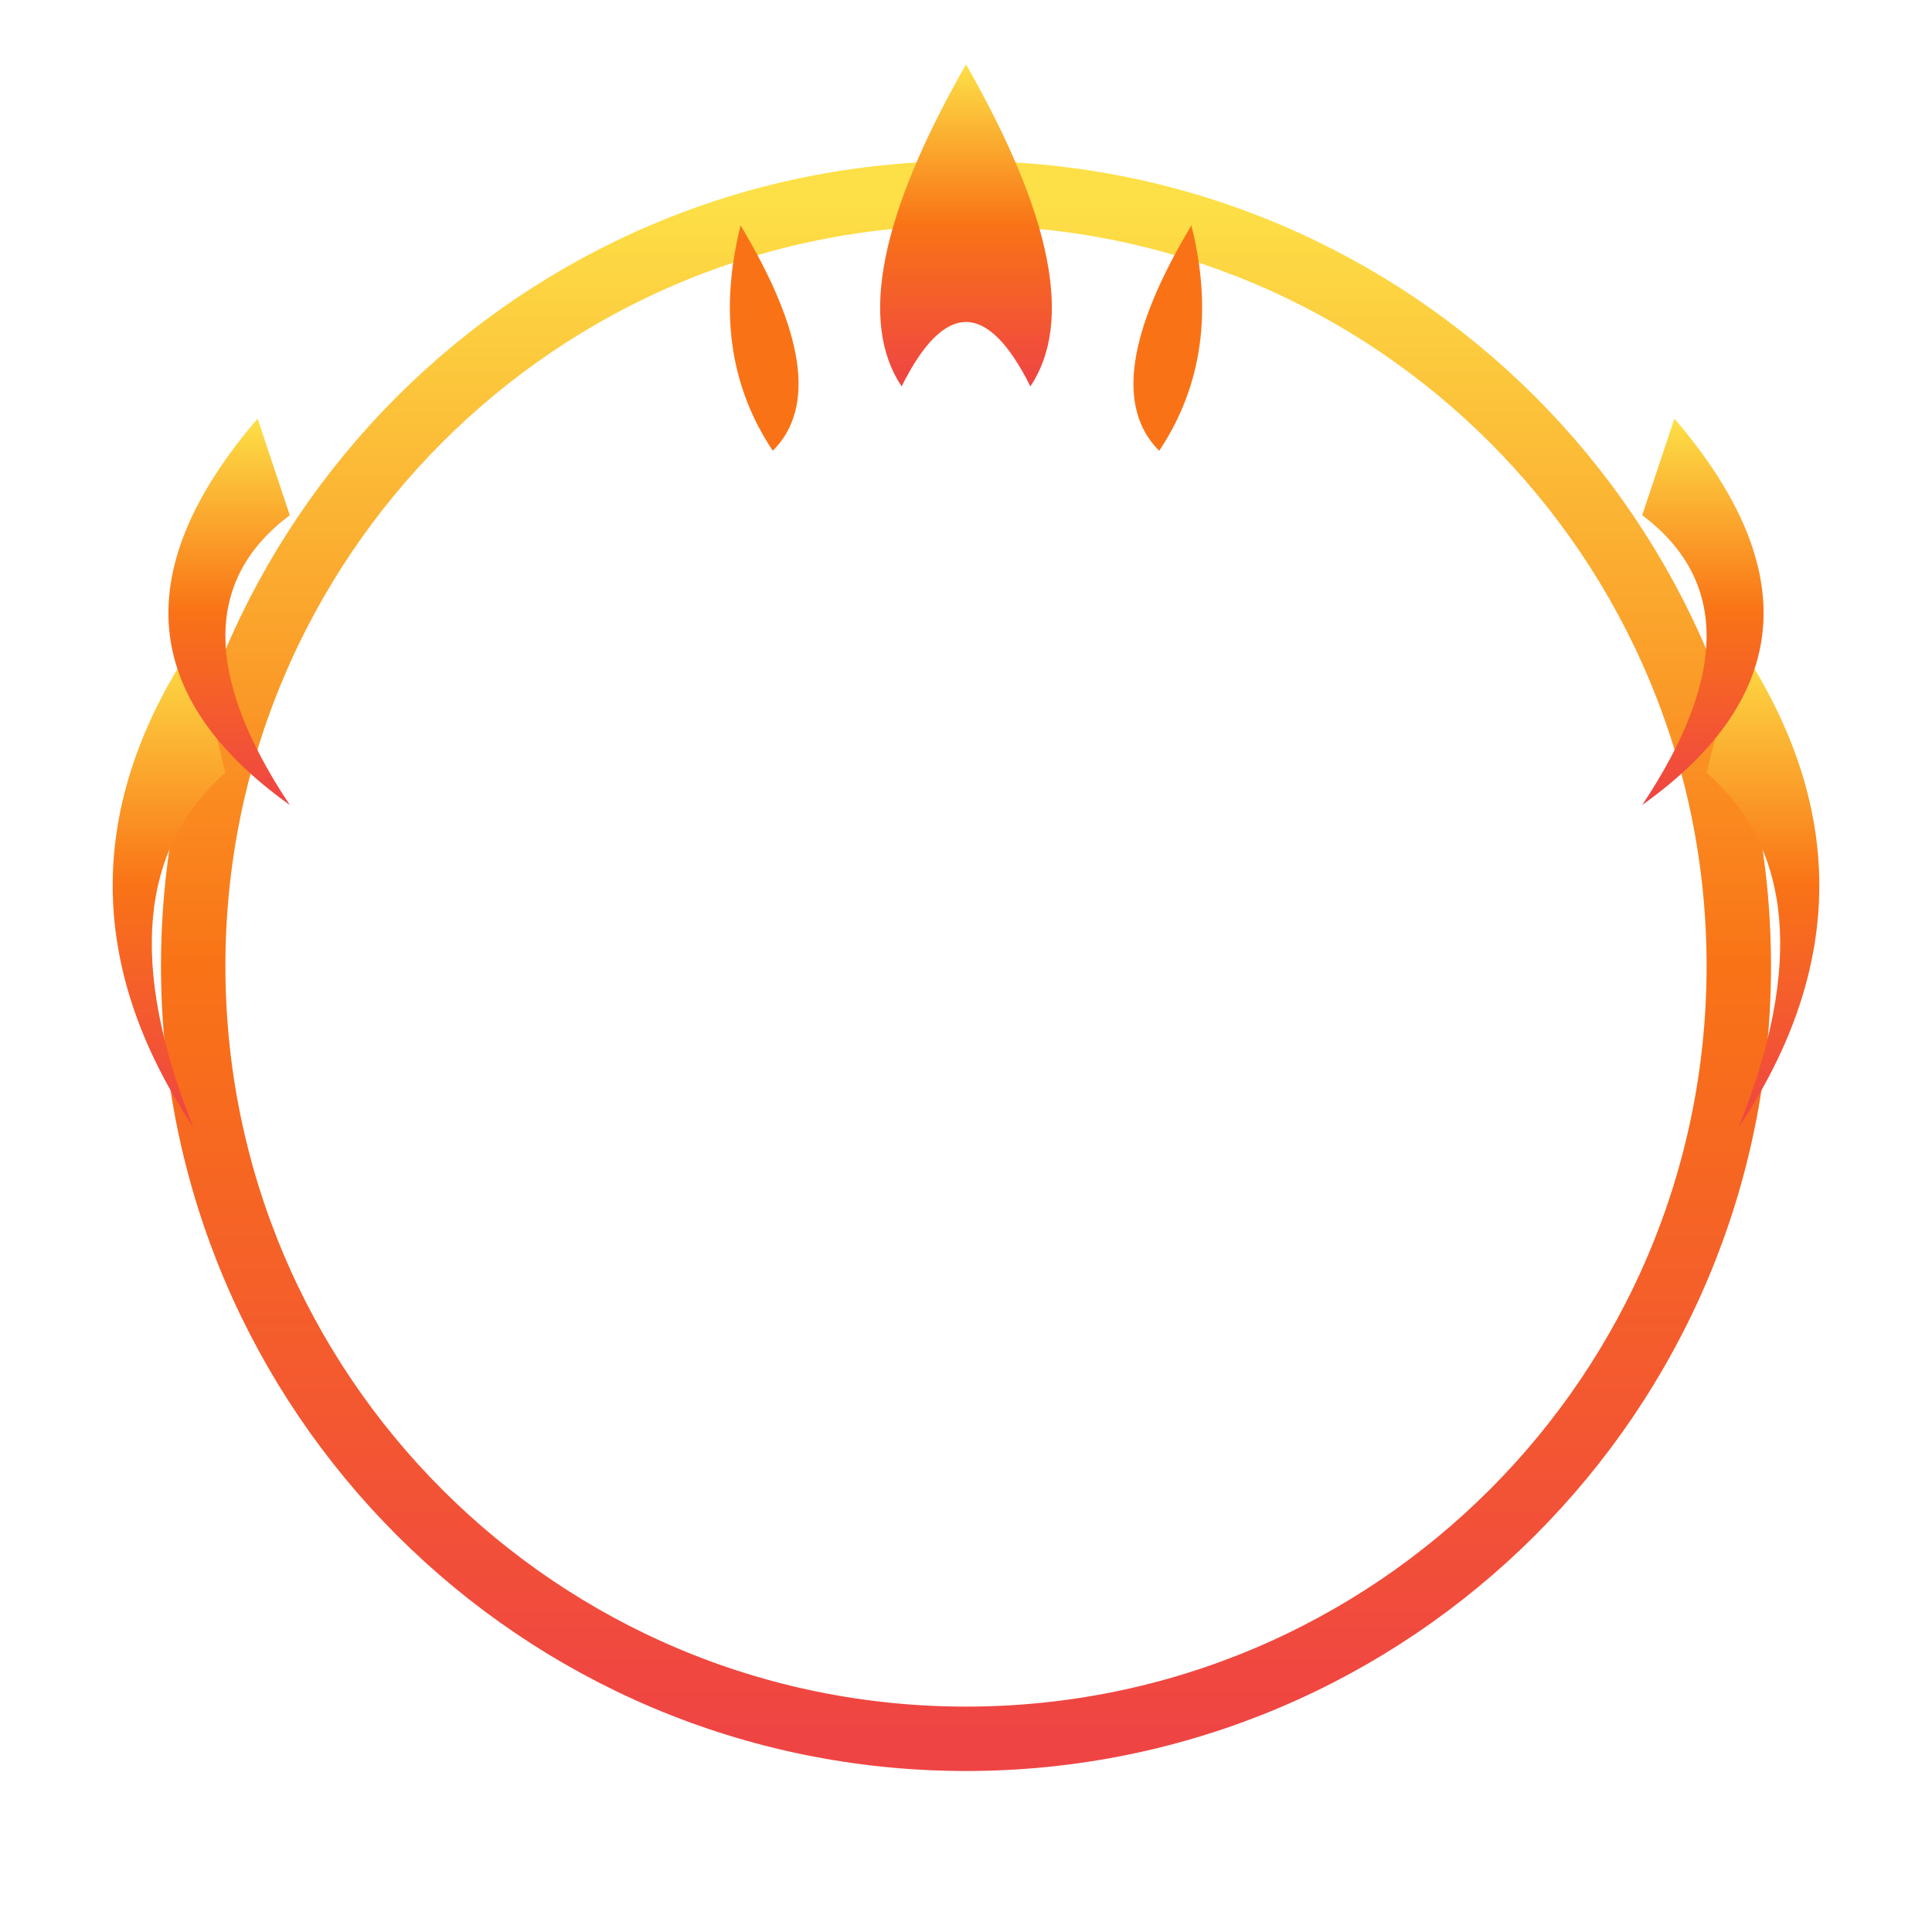
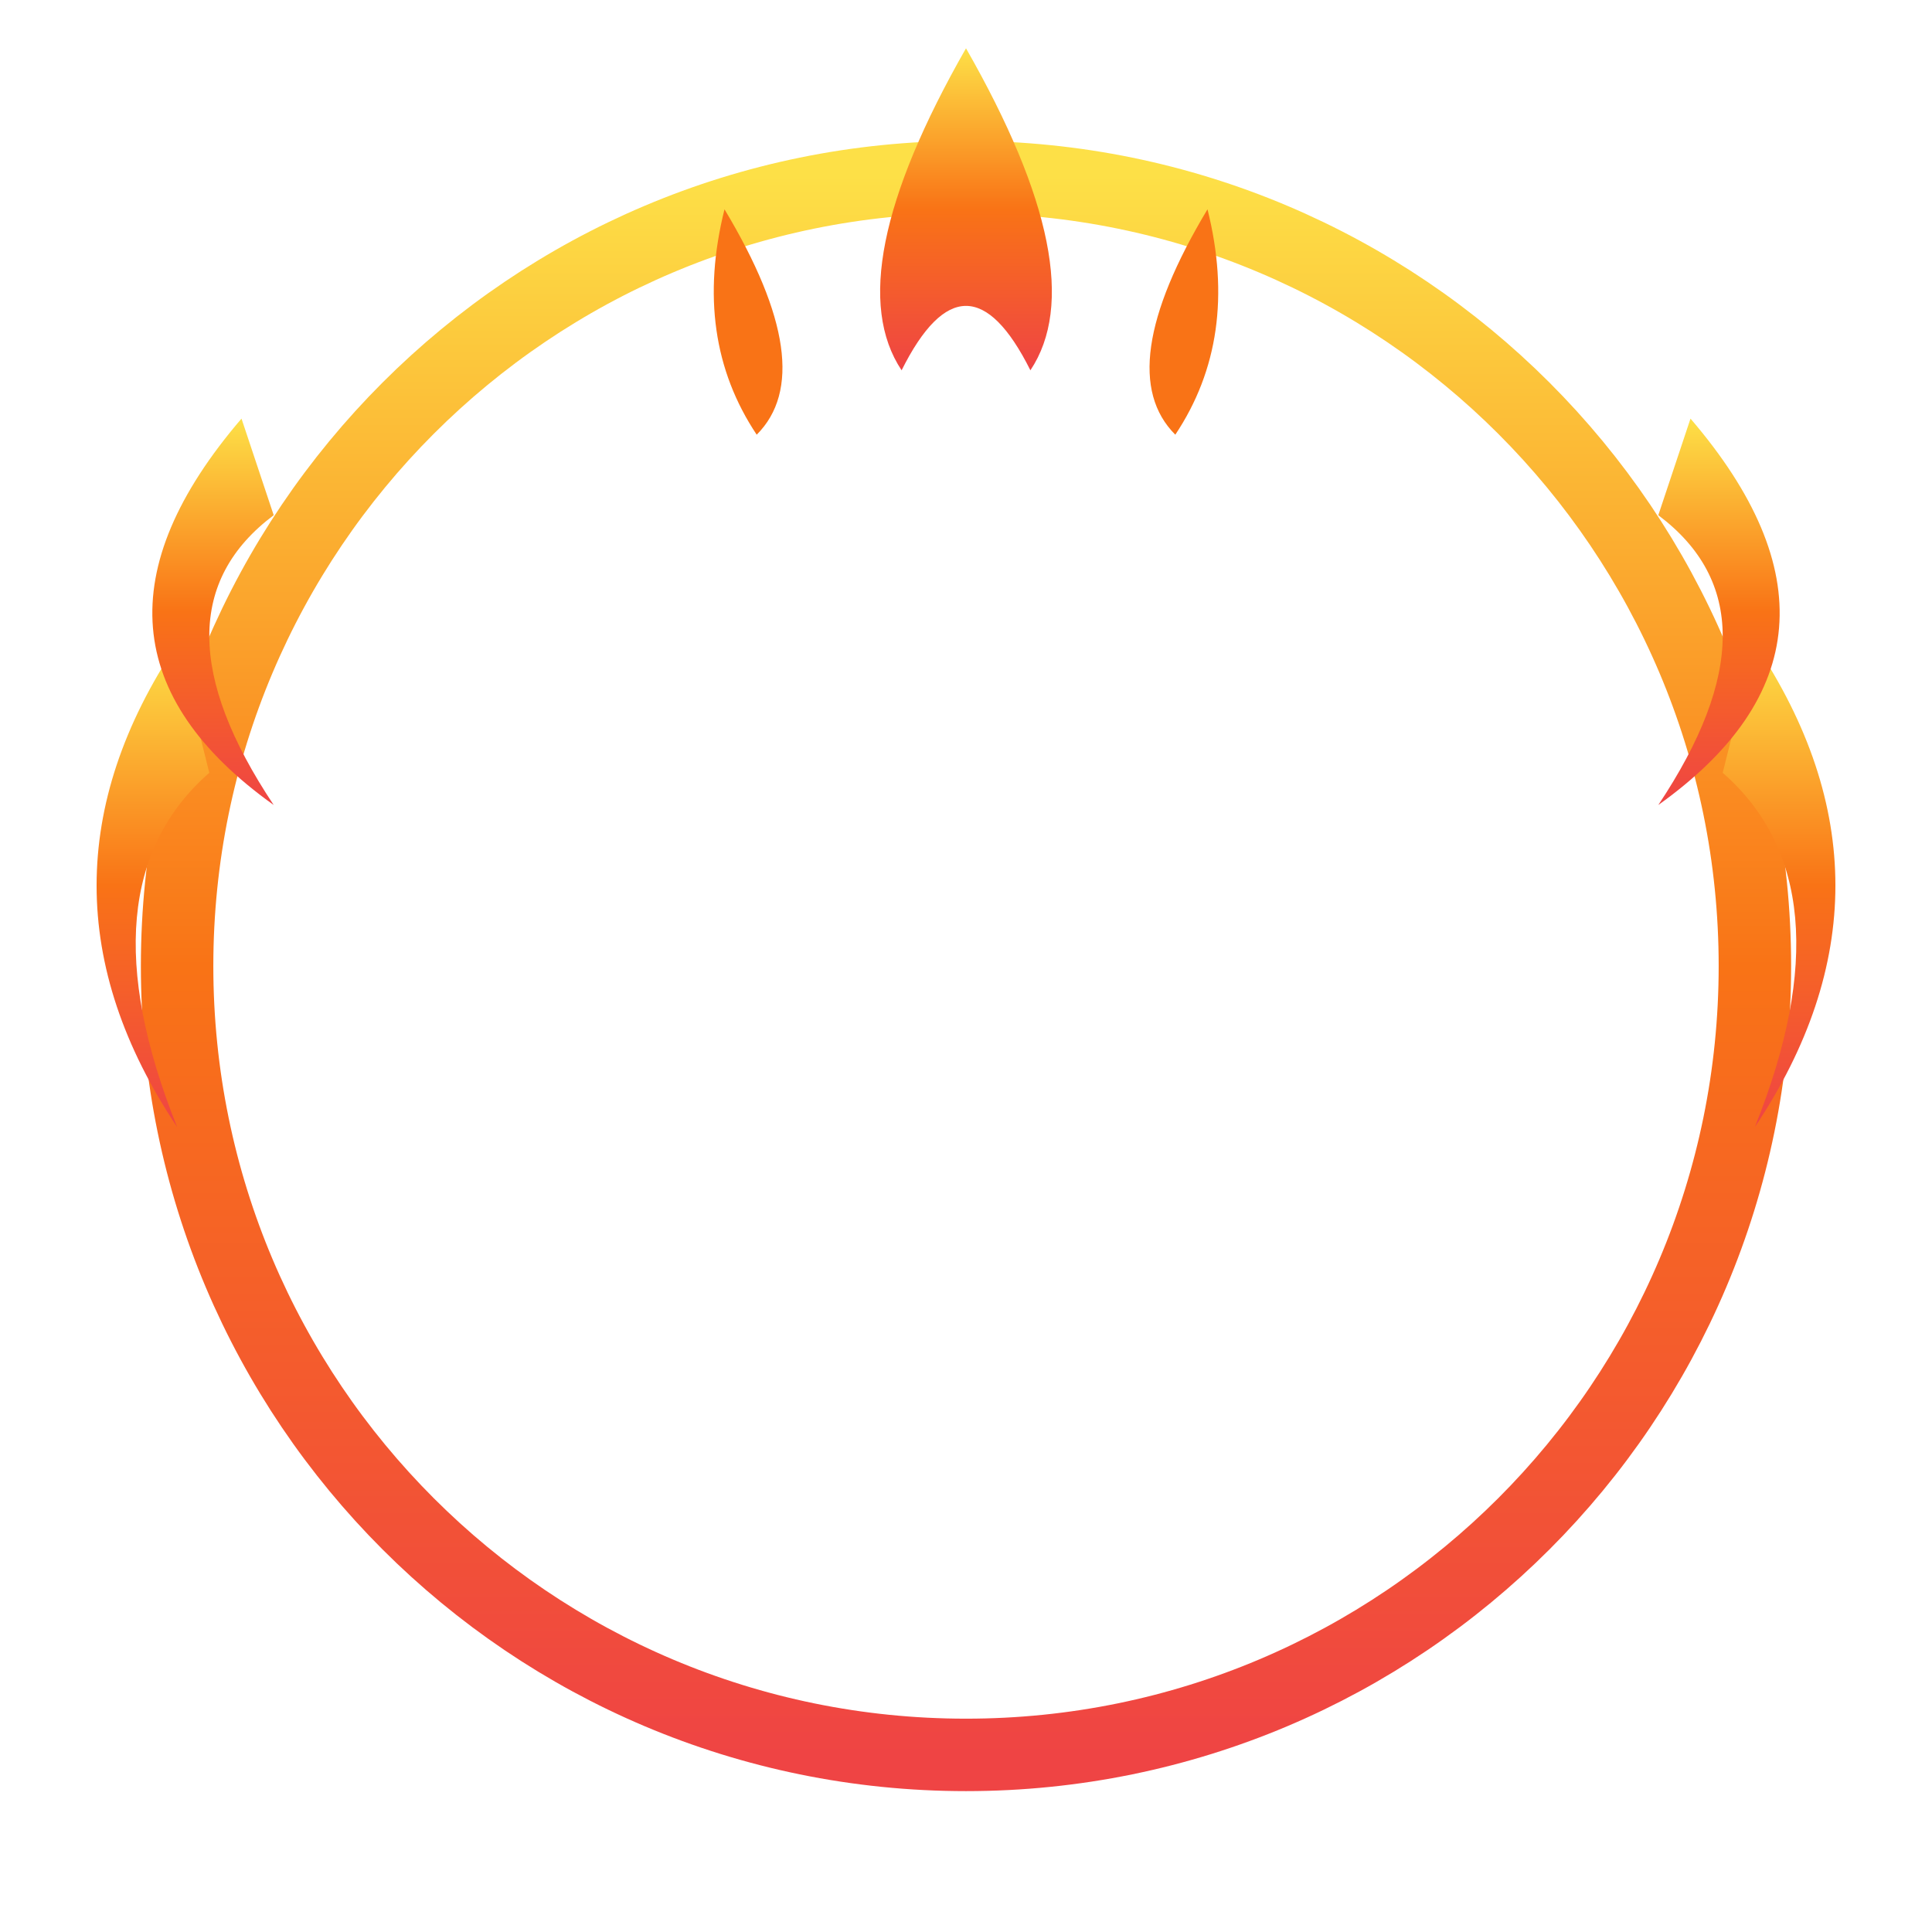
<svg xmlns="http://www.w3.org/2000/svg" viewBox="0 0 120 120">
  <defs>
    <linearGradient id="fire_g" x1="0%" y1="100%" x2="0%" y2="0%">
      <stop offset="0%" stop-color="#ef4444" />
      <stop offset="50%" stop-color="#f97316" />
      <stop offset="100%" stop-color="#fde047" />
    </linearGradient>
  </defs>
-   <circle cx="60" cy="60" r="48" fill="none" stroke="url(#fire_g)" stroke-width="4" />
-   <path d="M12 40 Q2 55 12 70 Q6 55 14 48 Z" fill="url(#fire_g)" />
-   <path d="M16 26 Q4 40 18 50 Q10 38 18 32 Z" fill="url(#fire_g)" />
-   <path d="M108 40 Q118 55 108 70 Q114 55 106 48 Z" fill="url(#fire_g)" />
-   <path d="M104 26 Q116 40 102 50 Q110 38 102 32 Z" fill="url(#fire_g)" />
-   <path d="M60 4 Q68 18 64 24 Q60 16 56 24 Q52 18 60 4 Z" fill="url(#fire_g)" />
-   <path d="M46 14 Q52 24 48 28 Q44 22 46 14 Z" fill="#f97316" />
-   <path d="M74 14 Q68 24 72 28 Q76 22 74 14 Z" fill="#f97316" />
+   <circle cx="60" cy="60" r="49" fill="none" stroke="url(#fire_g)" stroke-width="4.5" />
+   <path d="M11 40 Q1 55 11 70 Q5 55 13 48 Z" fill="url(#fire_g)" />
+   <path d="M15 26 Q3 40 17 50 Q9 38 17 32 Z" fill="url(#fire_g)" />
+   <path d="M109 40 Q119 55 109 70 Q115 55 107 48 Z" fill="url(#fire_g)" />
+   <path d="M105 26 Q117 40 103 50 Q111 38 103 32 Z" fill="url(#fire_g)" />
+   <path d="M60 3 Q68 17 64 23 Q60 15 56 23 Q52 17 60 3 Z" fill="url(#fire_g)" />
+   <path d="M45 13 Q51 23 47 27 Q43 21 45 13 Z" fill="#f97316" />
+   <path d="M75 13 Q69 23 73 27 Q77 21 75 13 Z" fill="#f97316" />
</svg>
